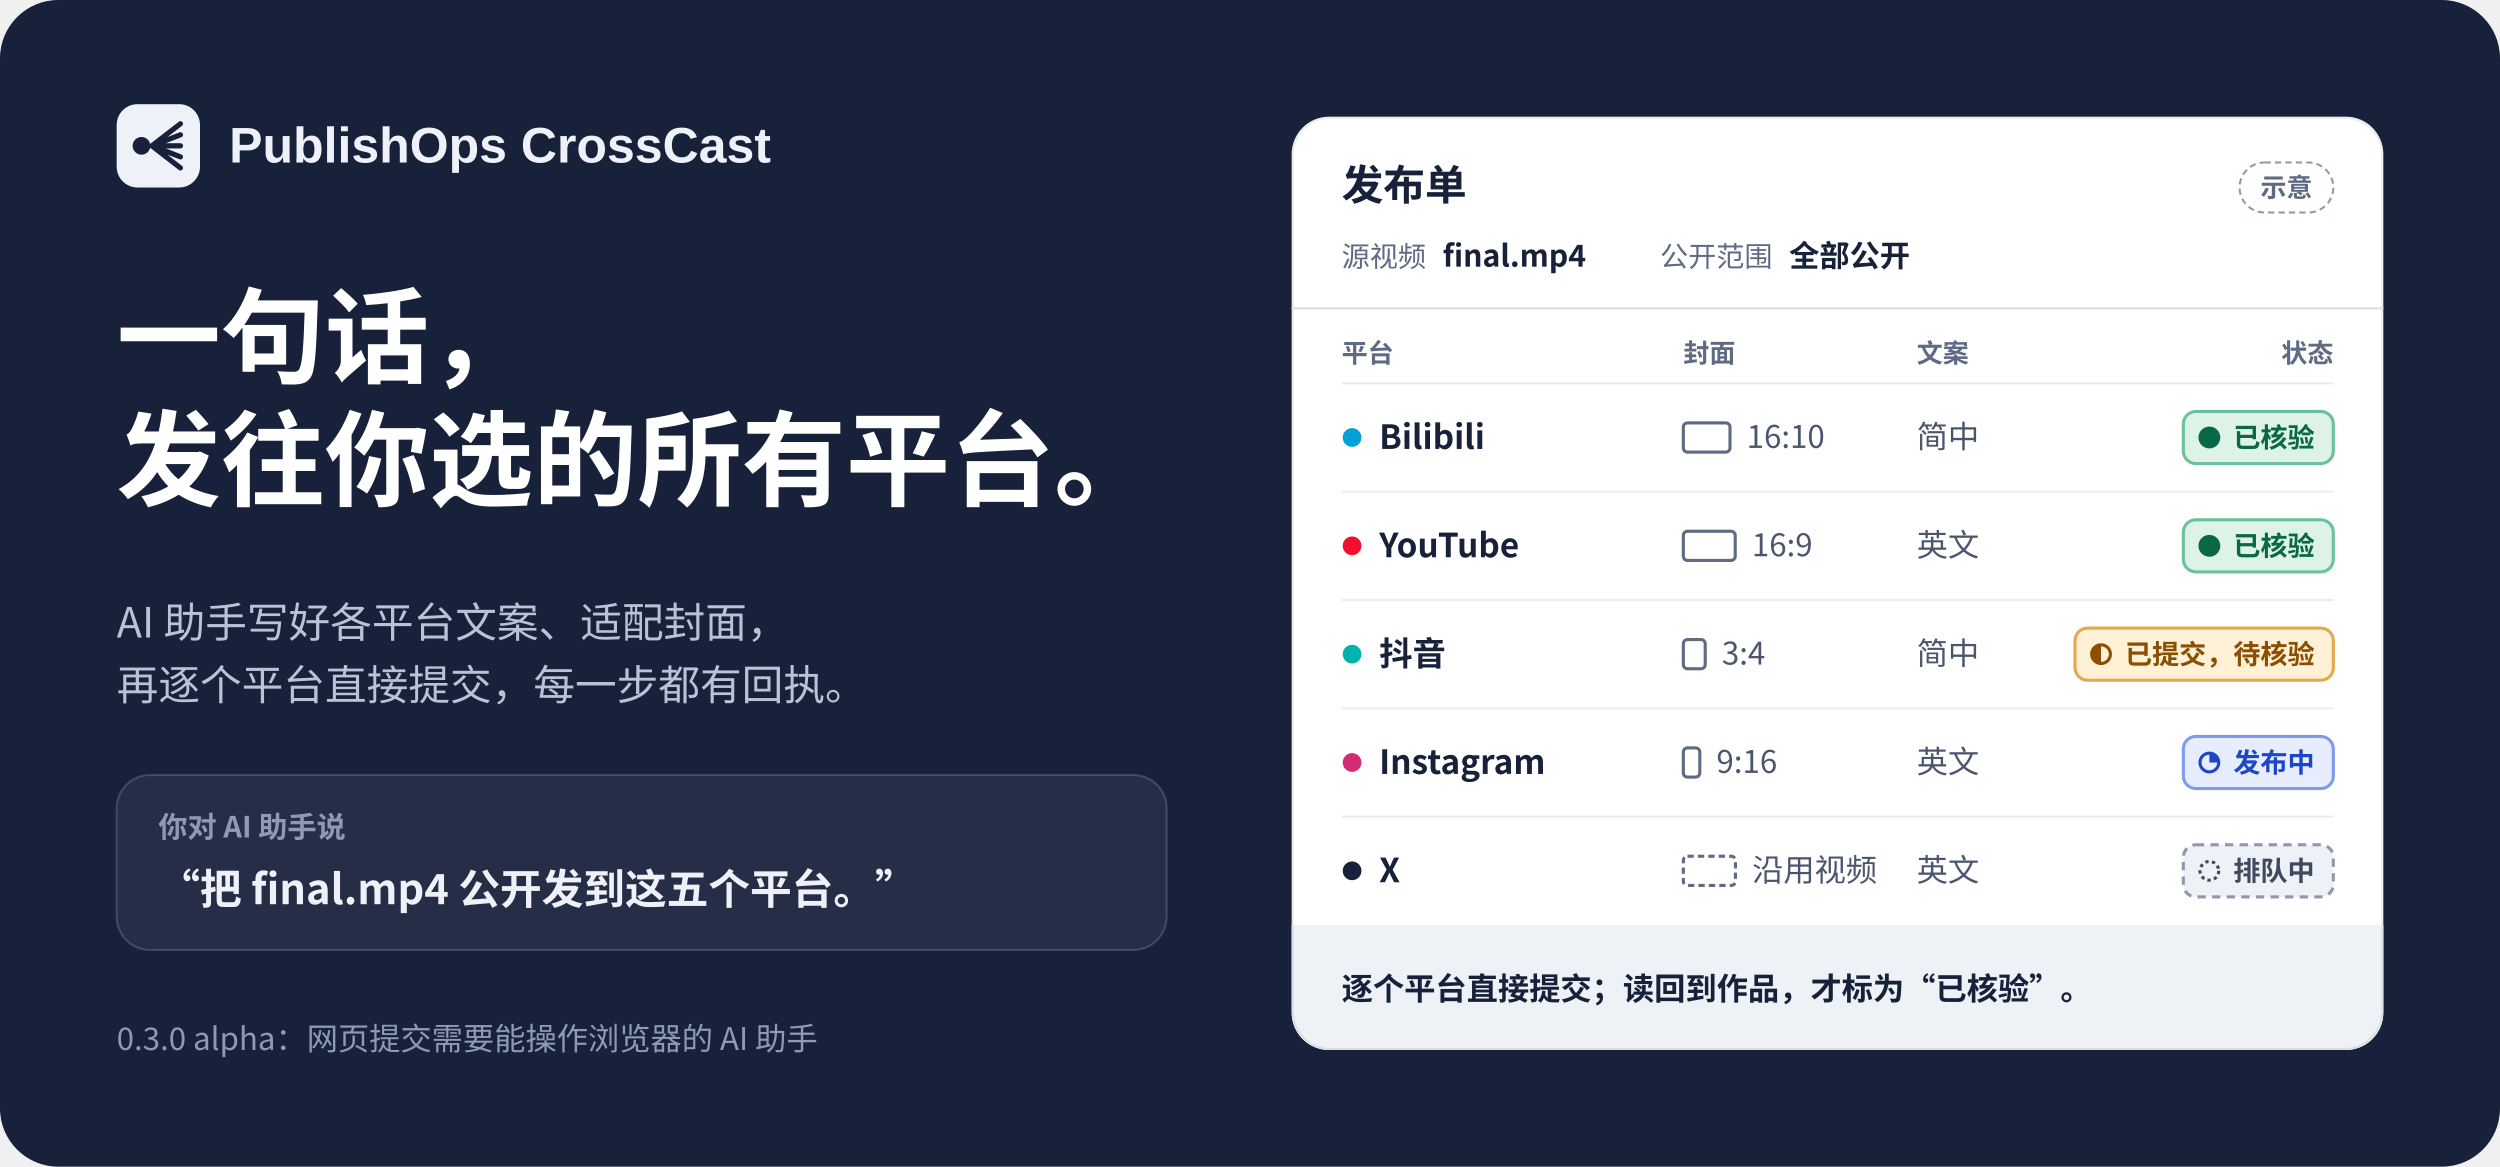
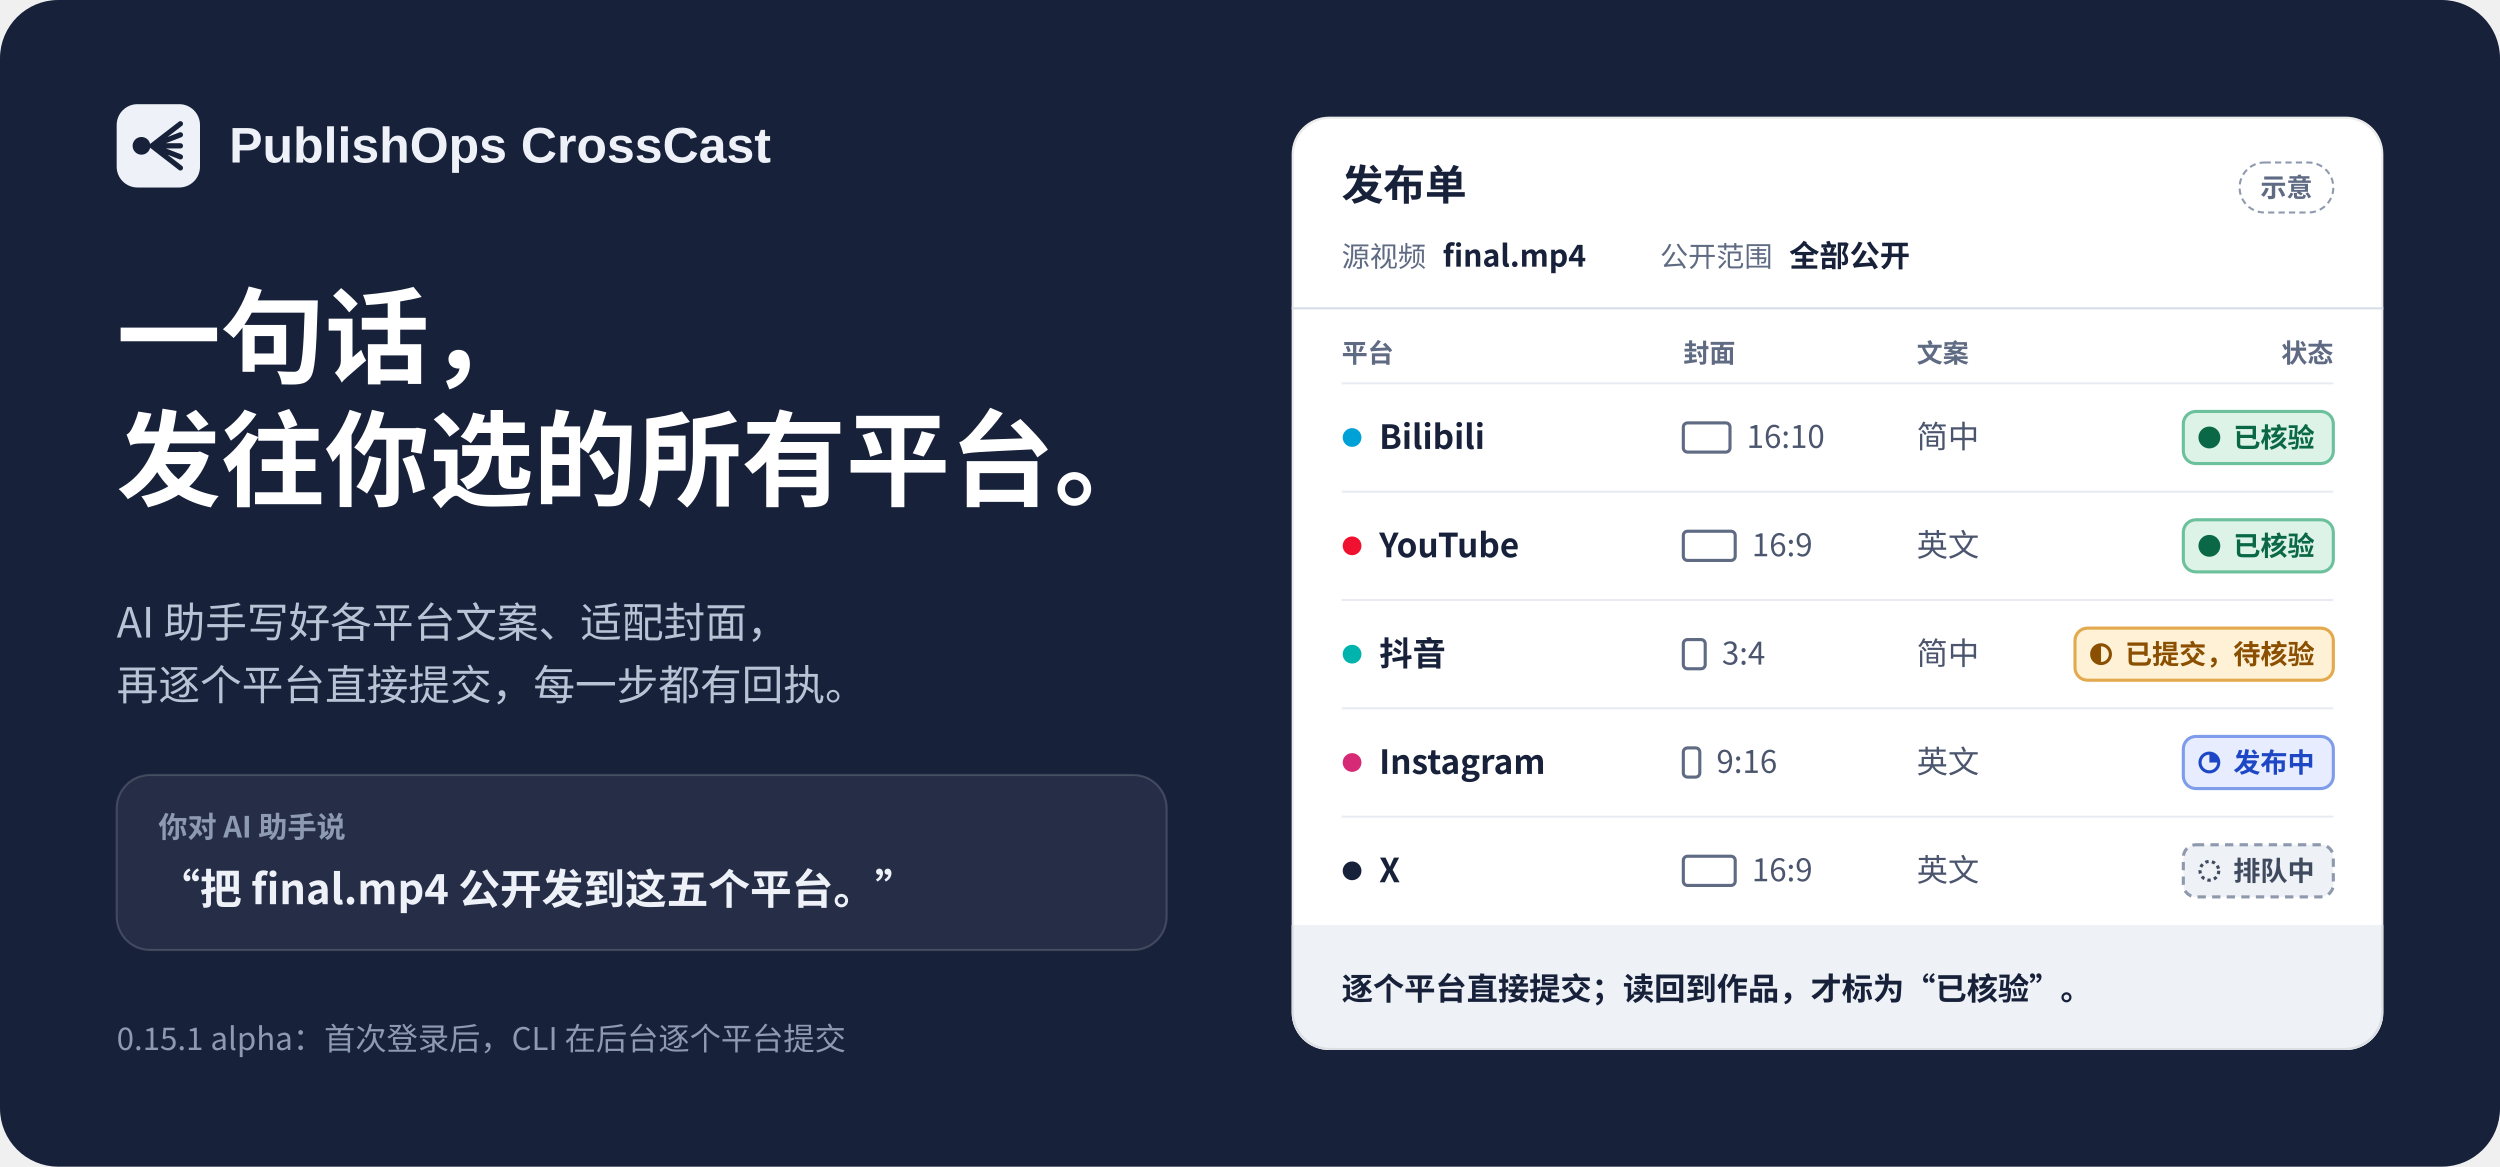
<svg xmlns="http://www.w3.org/2000/svg" width="1200" height="560" viewBox="0 0 1200 560" role="img" aria-labelledby="t d">
  <defs>
    <clipPath id="card">
      <rect x="620" y="56" width="524" height="448" rx="18" />
    </clipPath>
  </defs>
  <rect width="1200" height="560" rx="28" fill="#17213a" />
  <g font-family="'PingFang SC','HarmonyOS Sans SC','Microsoft YaHei','Noto Sans CJK SC','Noto Sans SC','Segoe UI',Arial,sans-serif">
    <g transform="translate(56 50)">
      <rect width="40" height="40" rx="10" fill="#eef2f8" />
      <circle cx="11.9" cy="20" r="4.25" fill="#17213a" />
      <path d="M16.9 20 30.6 9.4M16.9 20 30.6 14.7M16.9 20H30.6M16.9 20 30.6 25.3M16.9 20 30.6 30.6" stroke="#17213a" stroke-width="2.5" stroke-linecap="round" fill="none" />
      <text x="54" y="28" font-size="24" font-weight="800" fill="#eef2f8" font-family="'Segoe UI',-apple-system,BlinkMacSystemFont,'Helvetica Neue',Arial,'Noto Sans',sans-serif">PublishOps CrossCast</text>
    </g>
    <text x="56" y="180" font-size="50" font-weight="800" fill="#ffffff">一句话，</text>
    <text x="56" y="239" font-size="50" font-weight="800" fill="#ffffff">发往你选的所有平台。</text>
    <text x="56" y="306" font-size="20" fill="#b9c3d6">AI 助手写好各平台文案、适配封面，</text>
    <text x="56" y="336" font-size="20" fill="#b9c3d6">再逐个平台直接提交，每一步都有回执。</text>
    <rect x="56" y="372" width="504" height="84" rx="16" fill="#ffffff" fill-opacity="0.06" stroke="#ffffff" stroke-opacity="0.16" />
    <text x="76" y="402" font-size="14" font-weight="600" fill="#8e9ab3">你对 AI 助手说</text>
    <text x="76" y="434" font-size="20" font-weight="700" fill="#eef2f8">“把 final.mp4 公开发到这五个平台。”</text>
-     <text x="56" y="504" font-size="15" fill="#8e9ab3">0.3.0 alpha：网页提交需要能操作浏览器的 AI 助手</text>
+     <text x="56" y="504" font-size="15" fill="#8e9ab3">0.15.1 alpha：首次登录后，CLI 在后台逐个平台提交</text>
    <g clip-path="url(#card)">
      <rect x="620" y="56" width="524" height="448" fill="#ffffff" />
      <rect x="620" y="444" width="524" height="60" fill="#eef1f6" />
    </g>
    <rect x="620.5" y="56.5" width="523" height="447" rx="18" fill="none" stroke="#000000" stroke-opacity="0.08" />
    <text x="644" y="96" font-size="20" font-weight="800" fill="#17213a">发布单</text>
    <rect x="1075.0" y="78" width="45.0" height="24" rx="12" fill="none" stroke="#8e99ae" stroke-dasharray="3 2" />
    <text x="1097.5" y="94.5" font-size="12.5" font-weight="600" fill="#5f6a83" text-anchor="middle">示意</text>
    <text x="644" y="128" font-size="13.5" fill="#5f6a83">源视频</text>
    <text x="692.5" y="128" font-size="14.5" font-weight="700" fill="#17213a">final.mp4</text>
    <text x="796.8" y="128" font-size="13.5" fill="#5f6a83">公开范围</text>
    <text x="858.8" y="128" font-size="14.5" font-weight="700" fill="#17213a">全部公开</text>
    <path d="M620 148 H1144" stroke="#d8dee8" />
    <text x="644" y="174" font-size="12.5" font-weight="600" fill="#5f6a83">平台</text>
    <text x="808" y="174" font-size="12.5" font-weight="600" fill="#5f6a83">封面</text>
    <text x="920" y="174" font-size="12.5" font-weight="600" fill="#5f6a83">文案</text>
    <text x="1120" y="174" font-size="12.5" font-weight="600" fill="#5f6a83" text-anchor="end">状态</text>
    <path d="M644 184 H1120" stroke="#e8ecf2" />
    <circle cx="649" cy="210" r="4.5" fill="#00a1d6" />
    <text x="662" y="215.5" font-size="16" font-weight="700" fill="#17213a">Bilibili</text>
    <rect x="808" y="203.0" width="22.4" height="14" rx="2" fill="none" stroke="#5f6a83" stroke-width="1.5" />
    <text x="838.4" y="215" font-size="15" fill="#4b566e">16:10</text>
    <text x="920" y="215" font-size="15" fill="#4b566e">简中</text>
    <rect x="1048.0" y="197.5" width="72.0" height="25" rx="6" fill="#ddf3e8" stroke="#6cc19c" stroke-width="1.5" />
    <circle cx="1060.5" cy="210" r="4.5" fill="none" stroke="#0a6847" stroke-width="1.5" />
    <circle cx="1060.5" cy="210" r="4.5" fill="#0a6847" />
    <text x="1072.0" y="214.7" font-size="13" font-weight="700" fill="#0a6847">已核验</text>
    <path d="M644 236 H1120" stroke="#e8ecf2" />
    <circle cx="649" cy="262" r="4.5" fill="#f0102f" />
    <text x="662" y="267.5" font-size="16" font-weight="700" fill="#17213a">YouTube</text>
    <rect x="808" y="255.0" width="24.9" height="14" rx="2" fill="none" stroke="#5f6a83" stroke-width="1.5" />
    <text x="840.9" y="267" font-size="15" fill="#4b566e">16:9</text>
    <text x="920" y="267" font-size="15" fill="#4b566e">英文</text>
    <rect x="1048.0" y="249.5" width="72.0" height="25" rx="6" fill="#ddf3e8" stroke="#6cc19c" stroke-width="1.5" />
    <circle cx="1060.5" cy="262" r="4.5" fill="none" stroke="#0a6847" stroke-width="1.5" />
    <circle cx="1060.5" cy="262" r="4.5" fill="#0a6847" />
    <text x="1072.0" y="266.7" font-size="13" font-weight="700" fill="#0a6847">已核验</text>
    <path d="M644 288 H1120" stroke="#e8ecf2" />
    <circle cx="649" cy="314" r="4.5" fill="#00b3ad" />
    <text x="662" y="319.5" font-size="16" font-weight="700" fill="#17213a">抖音</text>
    <rect x="808" y="307.0" width="10.5" height="14" rx="2" fill="none" stroke="#5f6a83" stroke-width="1.5" />
    <text x="826.5" y="319" font-size="15" fill="#4b566e">3:4</text>
    <text x="920" y="319" font-size="15" fill="#4b566e">简中</text>
    <rect x="996.0" y="301.5" width="124.0" height="25" rx="6" fill="#fff1d6" stroke="#e3a94f" stroke-width="1.5" />
    <circle cx="1008.5" cy="314" r="4.5" fill="none" stroke="#8a4f00" stroke-width="1.5" />
    <path d="M1008.5 309.5 A4.5 4.5 0 0 0 1008.5 318.5 Z" fill="#8a4f00" />
    <text x="1020.0" y="318.7" font-size="13" font-weight="700" fill="#8a4f00">已提交，待核验</text>
    <path d="M644 340 H1120" stroke="#e8ecf2" />
    <circle cx="649" cy="366" r="4.5" fill="#d62976" />
    <text x="662" y="371.5" font-size="16" font-weight="700" fill="#17213a">Instagram</text>
    <rect x="808" y="359.0" width="7.9" height="14" rx="2" fill="none" stroke="#5f6a83" stroke-width="1.5" />
    <text x="823.9" y="371" font-size="15" fill="#4b566e">9:16</text>
    <text x="920" y="371" font-size="15" fill="#4b566e">英文</text>
    <rect x="1048.0" y="353.5" width="72.0" height="25" rx="6" fill="#e7edff" stroke="#7f9ceb" stroke-width="1.5" />
    <circle cx="1060.5" cy="366" r="4.5" fill="none" stroke="#1d47c4" stroke-width="1.5" />
    <path d="M1060.5 366 L1060.5 361.5 A4.5 4.5 0 0 1 1065.0 366 Z" fill="#1d47c4" />
    <text x="1072.0" y="370.7" font-size="13" font-weight="700" fill="#1d47c4">发布中</text>
    <path d="M644 392 H1120" stroke="#e8ecf2" />
    <circle cx="649" cy="418" r="4.5" fill="#17213a" />
    <text x="662" y="423.5" font-size="16" font-weight="700" fill="#17213a">X</text>
-     <rect x="808" y="411.0" width="25" height="14" rx="2" fill="none" stroke="#5f6a83" stroke-width="1.5" stroke-dasharray="3 2" />
-     <text x="841.0" y="423" font-size="15" fill="#4b566e">沿用视频</text>
+     <rect x="808" y="411.0" width="24.9" height="14" rx="2" fill="none" stroke="#5f6a83" stroke-width="1.5" />
+     <text x="840.9" y="423" font-size="15" fill="#4b566e">16:9</text>
    <text x="920" y="423" font-size="15" fill="#4b566e">英文</text>
    <rect x="1048.0" y="405.5" width="72.0" height="25" rx="6" fill="#eef1f6" stroke="#8e99ae" stroke-width="1.5" stroke-dasharray="4 3" />
    <circle cx="1060.5" cy="418" r="4.5" fill="none" stroke="#3f4a5f" stroke-width="1.5" stroke-dasharray="1.6 1.6" />
    <text x="1072.0" y="422.7" font-size="13" font-weight="700" fill="#3f4a5f">排队中</text>
    <text x="644" y="480" font-size="15" font-weight="700" fill="#17213a">逐个平台直接提交；读回到作品，才标为“已核验”。</text>
  </g>
</svg>
